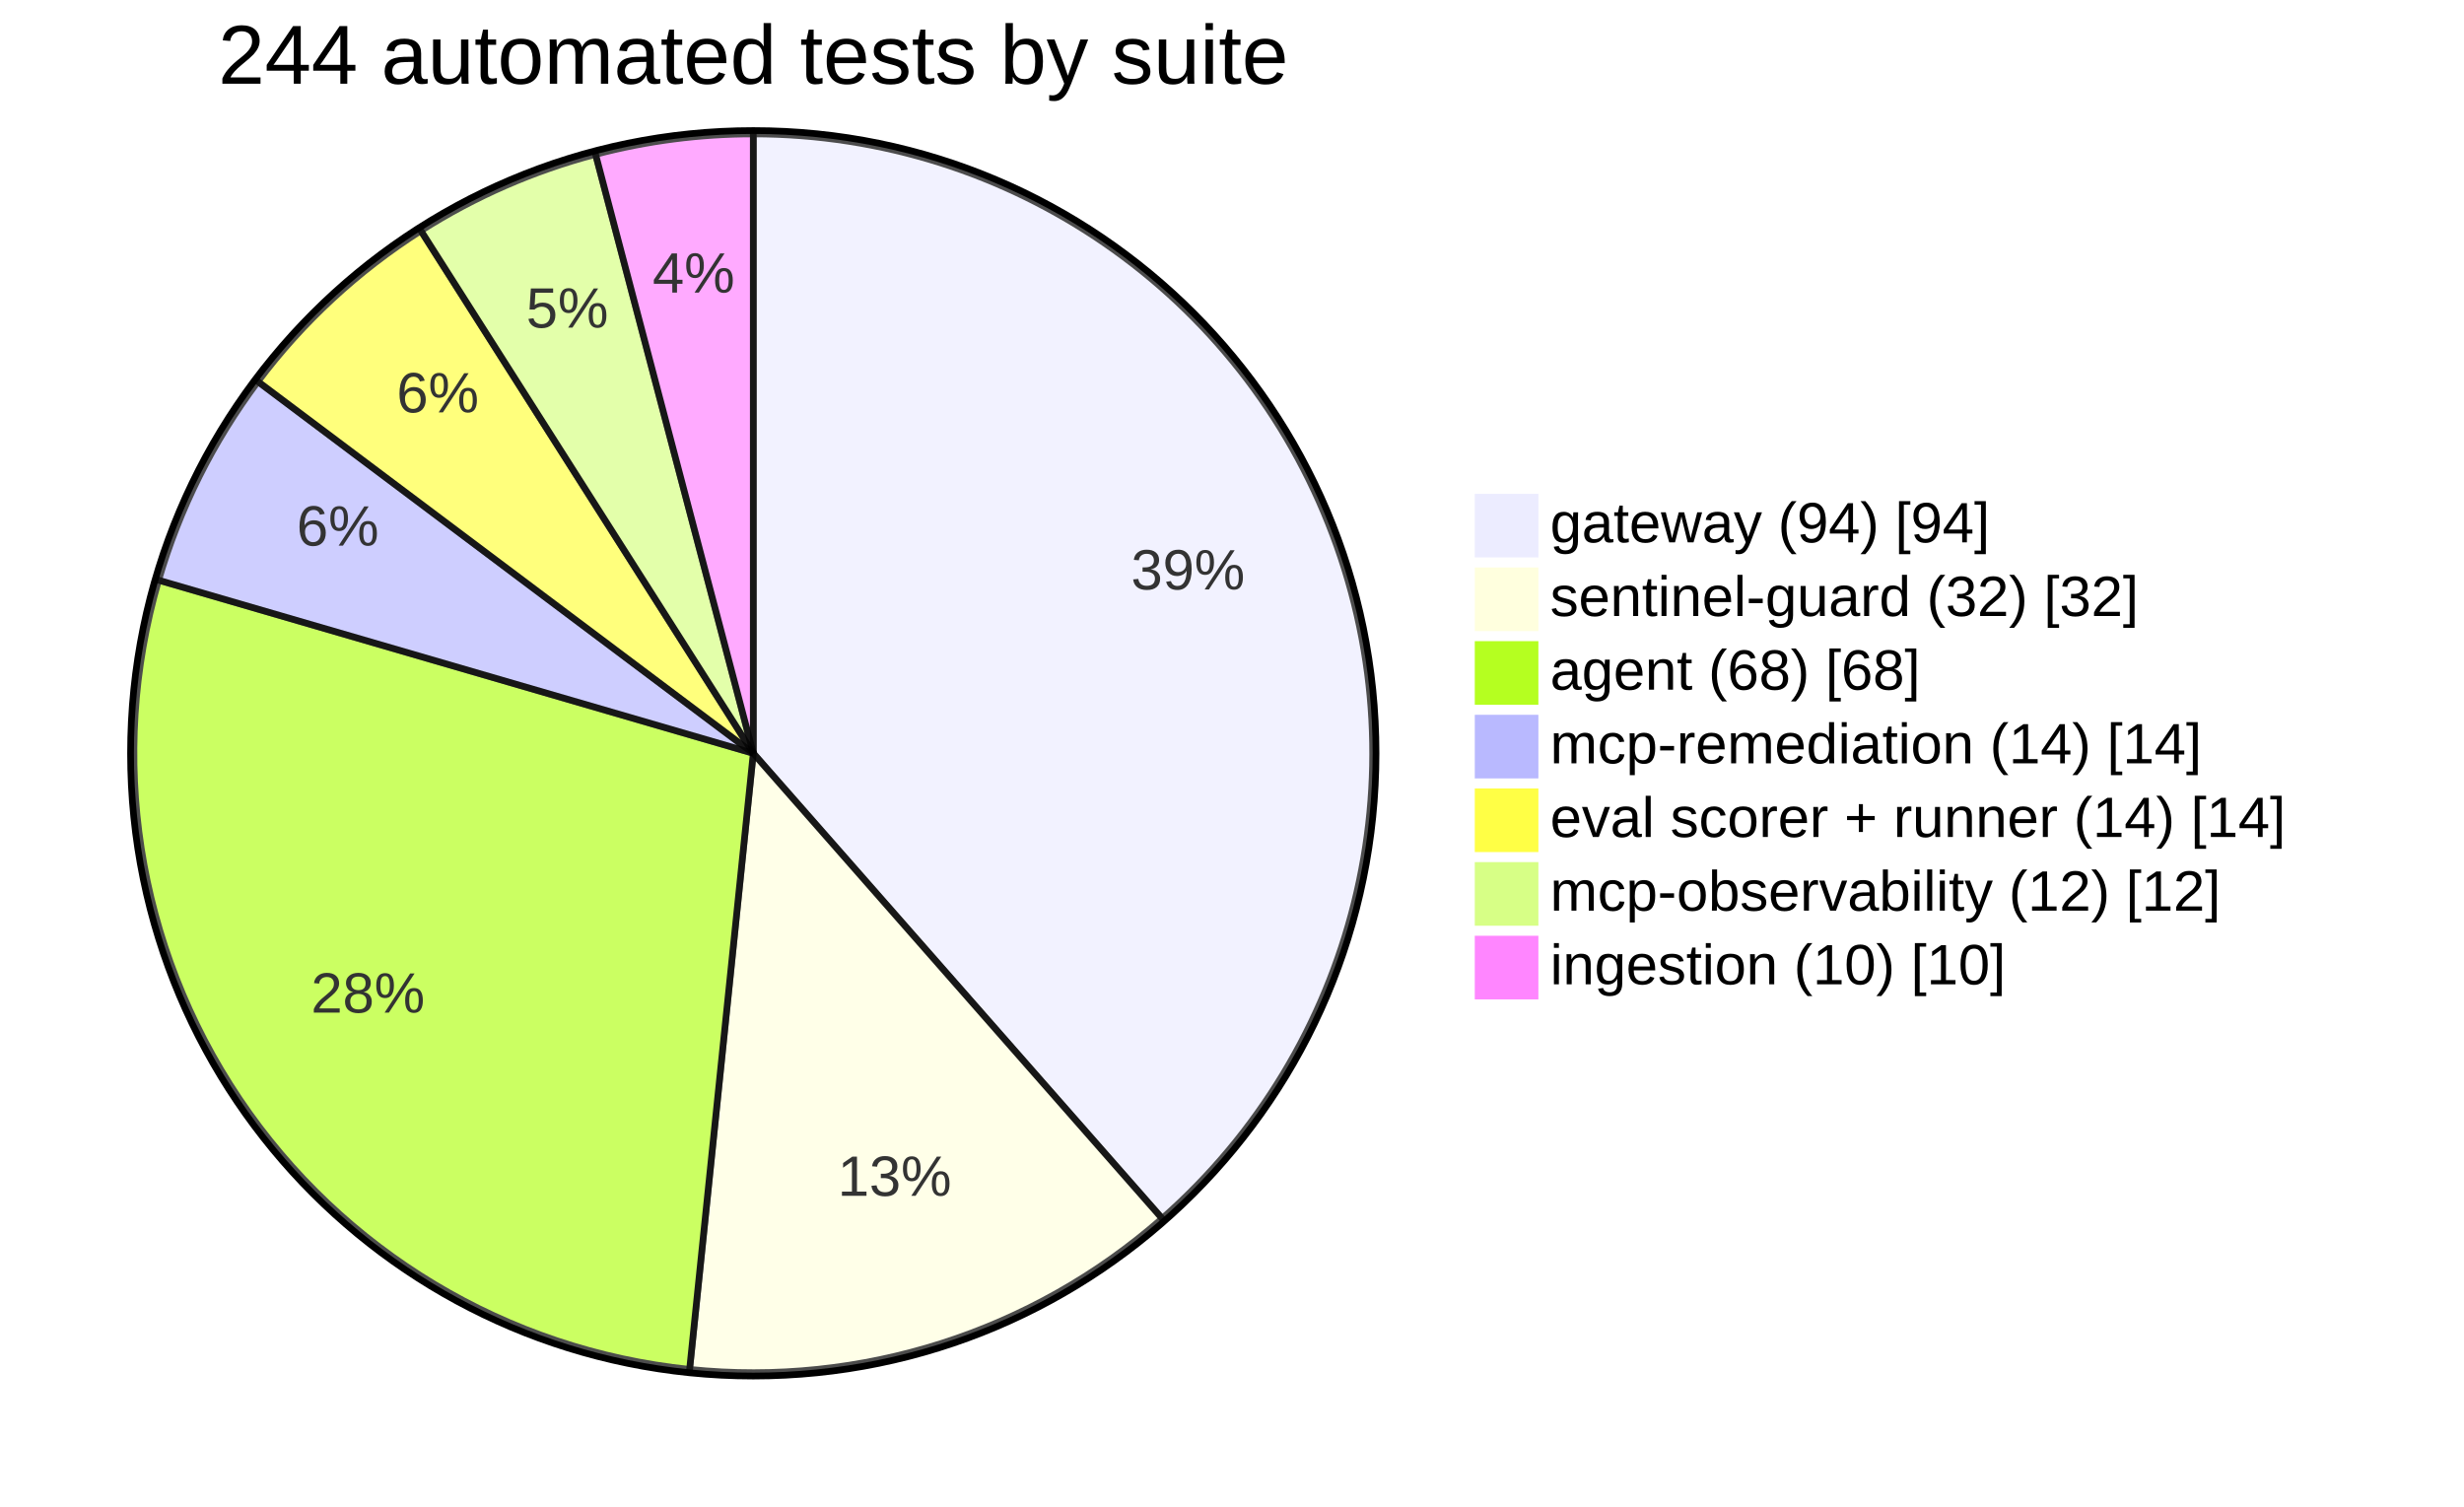
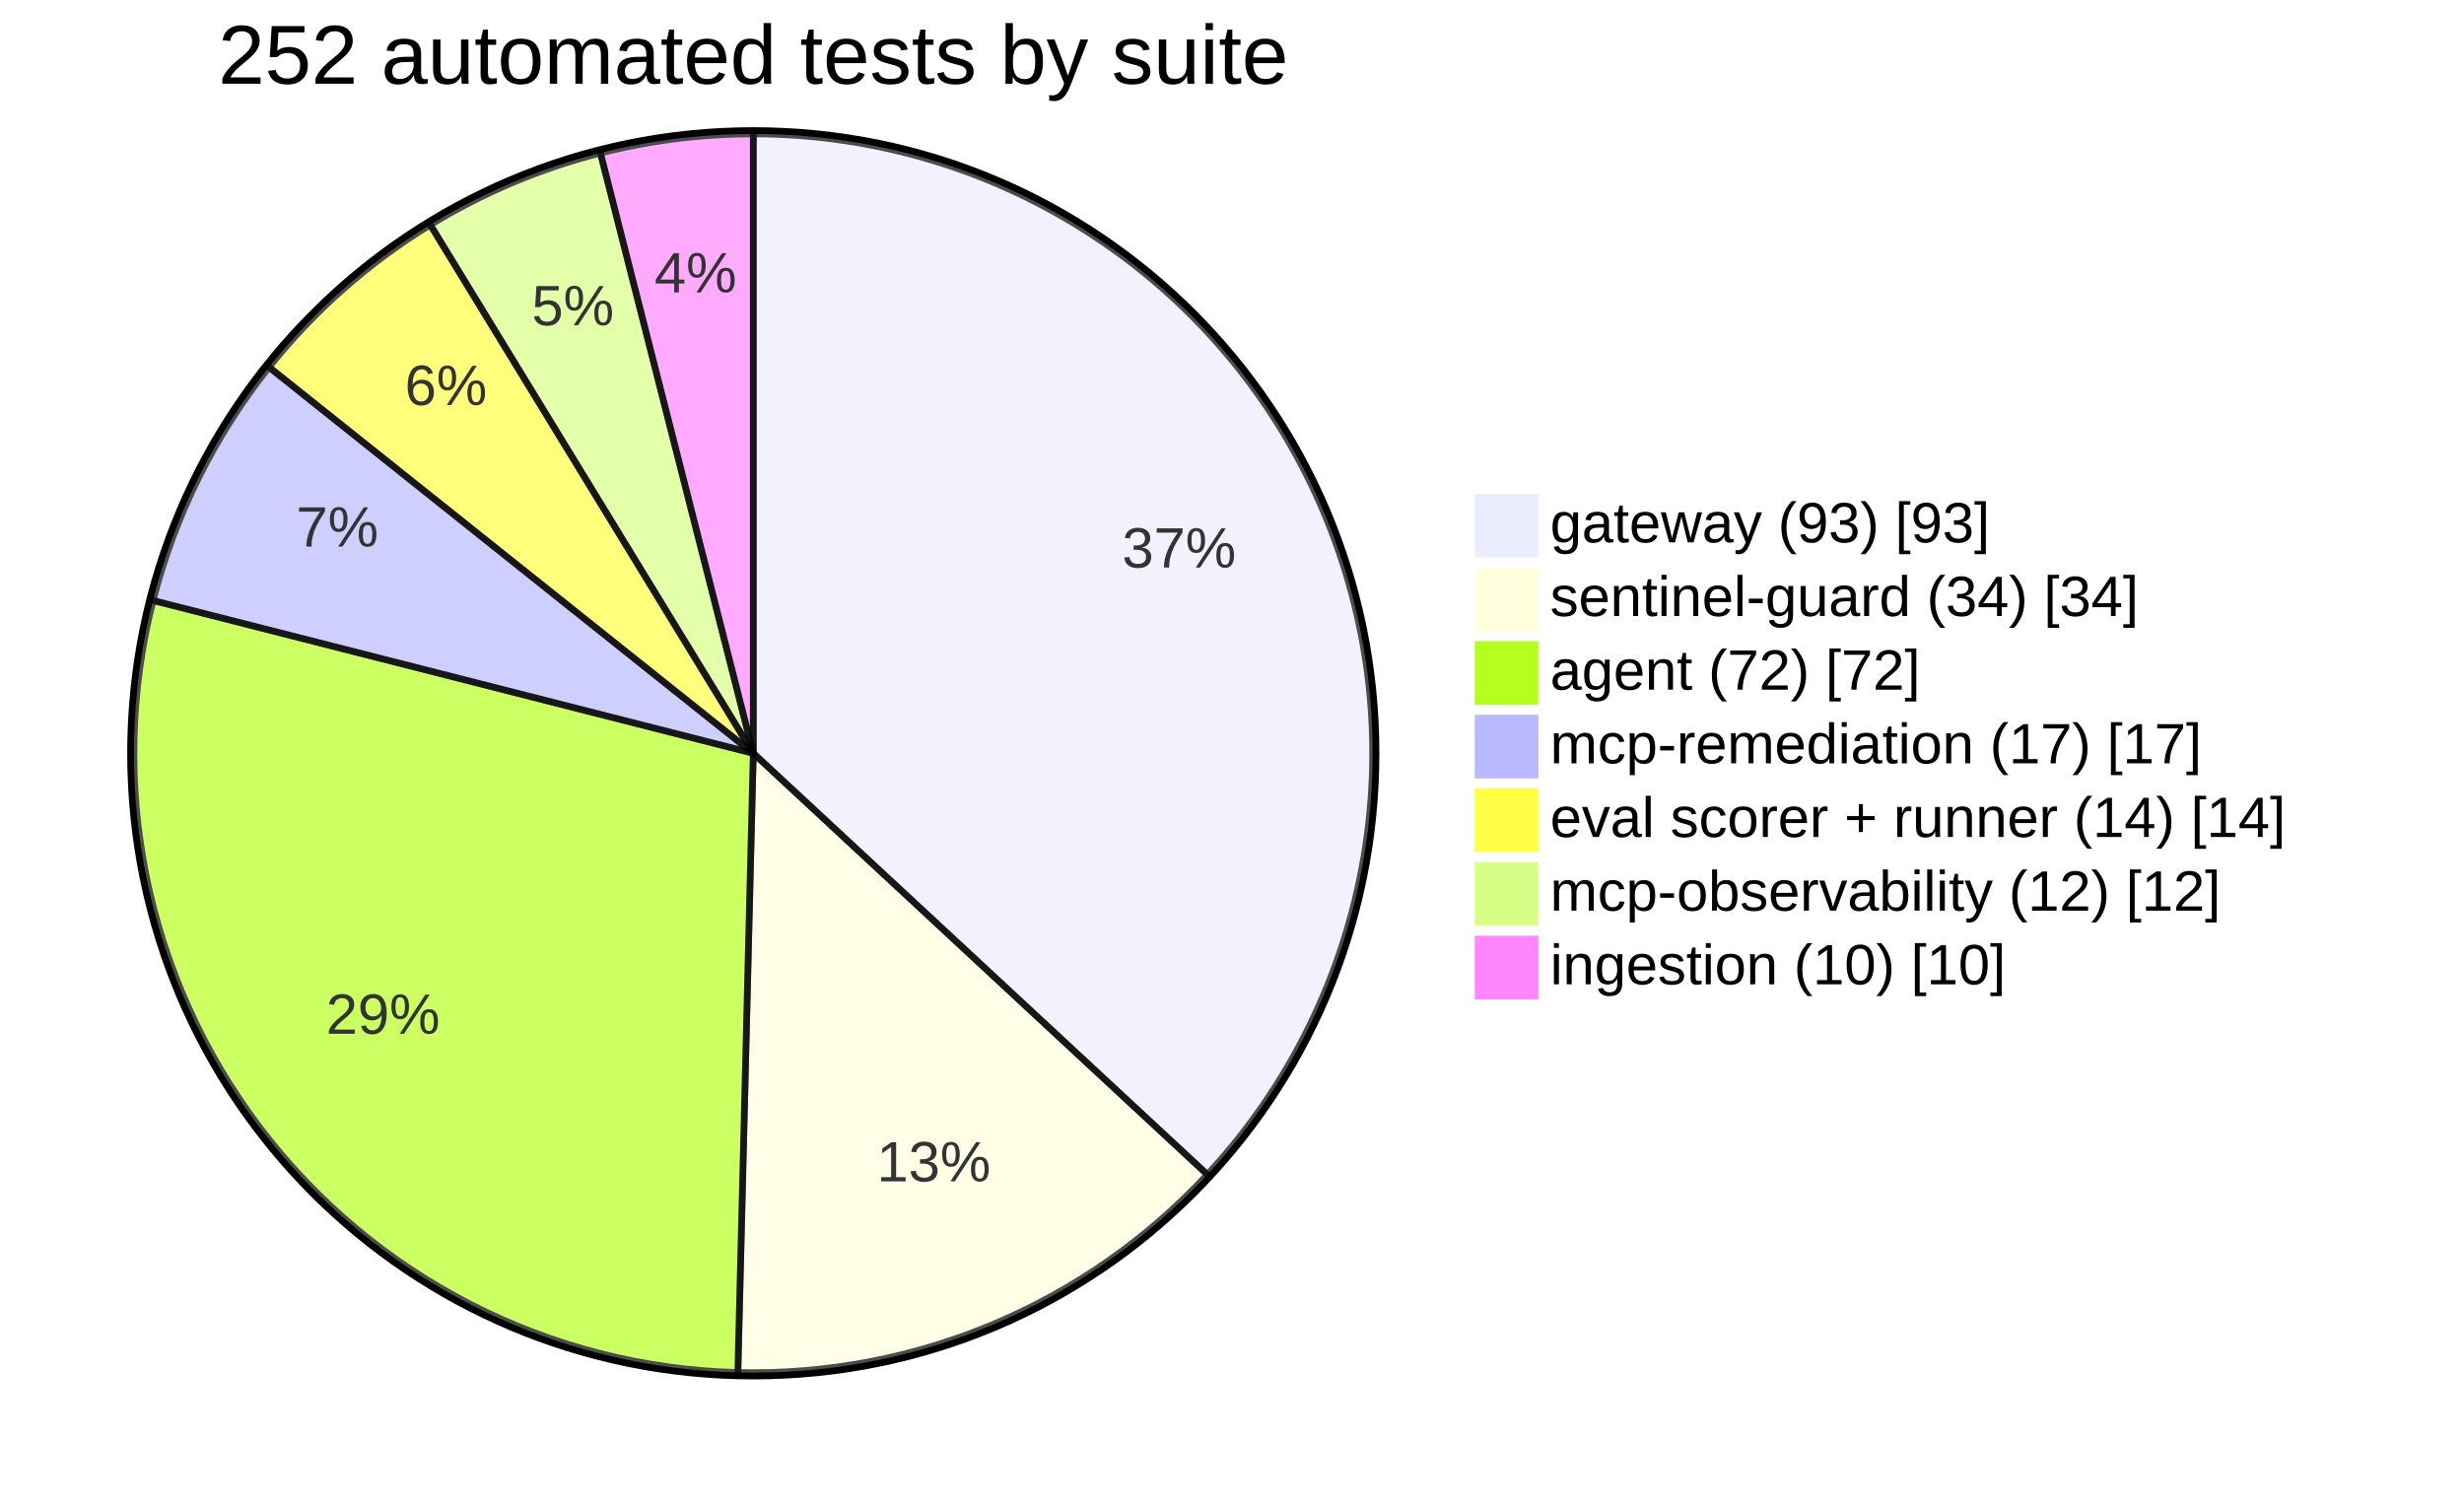
<svg xmlns="http://www.w3.org/2000/svg" id="my-svg" width="100%" viewBox="0 0 735.969 450" style="max-width: 735.969px; background-color: white;" role="graphics-document document" aria-roledescription="pie">
  <style>#my-svg{font-family:"trebuchet ms",verdana,arial,sans-serif;font-size:16px;fill:#333;}@keyframes edge-animation-frame{from{stroke-dashoffset:0;}}@keyframes dash{to{stroke-dashoffset:0;}}#my-svg .edge-animation-slow{stroke-dasharray:9,5!important;stroke-dashoffset:900;animation:dash 50s linear infinite;stroke-linecap:round;}#my-svg .edge-animation-fast{stroke-dasharray:9,5!important;stroke-dashoffset:900;animation:dash 20s linear infinite;stroke-linecap:round;}#my-svg .error-icon{fill:#552222;}#my-svg .error-text{fill:#552222;stroke:#552222;}#my-svg .edge-thickness-normal{stroke-width:1px;}#my-svg .edge-thickness-thick{stroke-width:3.5px;}#my-svg .edge-pattern-solid{stroke-dasharray:0;}#my-svg .edge-thickness-invisible{stroke-width:0;fill:none;}#my-svg .edge-pattern-dashed{stroke-dasharray:3;}#my-svg .edge-pattern-dotted{stroke-dasharray:2;}#my-svg .marker{fill:#333333;stroke:#333333;}#my-svg .marker.cross{stroke:#333333;}#my-svg svg{font-family:"trebuchet ms",verdana,arial,sans-serif;font-size:16px;}#my-svg p{margin:0;}#my-svg .pieCircle{stroke:black;stroke-width:2px;opacity:0.7;}#my-svg .pieCircle.highlighted{scale:1.05;opacity:1;}#my-svg .pieCircle.highlightedOnHover:hover{transition-duration:250ms;scale:1.05;opacity:1;}#my-svg .pieOuterCircle{stroke:black;stroke-width:2px;fill:none;}#my-svg .pieTitleText{text-anchor:middle;font-size:25px;fill:black;font-family:"trebuchet ms",verdana,arial,sans-serif;}#my-svg .slice{font-family:"trebuchet ms",verdana,arial,sans-serif;fill:#333;font-size:17px;}#my-svg .legend text{fill:black;font-family:"trebuchet ms",verdana,arial,sans-serif;font-size:17px;}#my-svg .node .neo-node{stroke:#9370DB;}#my-svg [data-look="neo"].node rect,#my-svg [data-look="neo"].cluster rect,#my-svg [data-look="neo"].node polygon{stroke:#9370DB;filter:drop-shadow(1px 2px 2px rgba(185, 185, 185, 1));}#my-svg [data-look="neo"].swimlane.cluster rect{filter:none;}#my-svg [data-look="neo"].node path{stroke:#9370DB;stroke-width:1px;}#my-svg [data-look="neo"].node .outer-path{filter:drop-shadow(1px 2px 2px rgba(185, 185, 185, 1));}#my-svg [data-look="neo"].node .neo-line path{stroke:#9370DB;filter:none;}#my-svg [data-look="neo"].node circle{stroke:#9370DB;filter:drop-shadow(1px 2px 2px rgba(185, 185, 185, 1));}#my-svg [data-look="neo"].node circle .state-start{fill:#000000;}#my-svg [data-look="neo"].icon-shape .icon{fill:#9370DB;filter:drop-shadow(1px 2px 2px rgba(185, 185, 185, 1));}#my-svg [data-look="neo"].icon-shape .icon-neo path{stroke:#9370DB;filter:drop-shadow(1px 2px 2px rgba(185, 185, 185, 1));}#my-svg :root{--mermaid-font-family:"trebuchet ms",verdana,arial,sans-serif;}</style>
  <g />
  <g transform="translate(225,225)">
    <g>
      <circle cx="0" cy="0" r="186" class="pieOuterCircle" />
-       <path d="M0,-185A185,185,0,0,1,122.128,138.959L0,0Z" fill="#ECECFF" class="pieCircle" />
-       <path d="M122.128,138.959A185,185,0,0,1,-19.022,184.019L0,0Z" fill="#ffffde" class="pieCircle" />
-       <path d="M-19.022,184.019A185,185,0,0,1,-177.628,-51.705L0,0Z" fill="hsl(80, 100%, 56.275%)" class="pieCircle" />
-       <path d="M-177.628,-51.705A185,185,0,0,1,-147.97,-111.04L0,0Z" fill="hsl(240, 100%, 86.275%)" class="pieCircle" />
-       <path d="M-147.97,-111.04A185,185,0,0,1,-99.289,-156.098L0,0Z" fill="hsl(60, 100%, 63.529%)" class="pieCircle" />
-       <path d="M-99.289,-156.098A185,185,0,0,1,-47.114,-178.9L0,0Z" fill="hsl(80, 100%, 76.275%)" class="pieCircle" />
-       <path d="M-47.114,-178.9A185,185,0,0,1,0,-185L0,0Z" fill="hsl(300, 100%, 76.275%)" class="pieCircle" />
-       <text transform="translate(129.8307,-48.94435)" class="slice" style="text-anchor: middle;">39%</text>
-       <text transform="translate(42.19593,132.1782)" class="slice" style="text-anchor: middle;">13%</text>
-       <text transform="translate(-115.1177,77.45632)" class="slice" style="text-anchor: middle;">28%</text>
-       <text transform="translate(-124.1101,-62.03426)" class="slice" style="text-anchor: middle;">6%</text>
-       <text transform="translate(-94.24918,-101.8266)" class="slice" style="text-anchor: middle;">6%</text>
-       <text transform="translate(-55.56298,-127.139)" class="slice" style="text-anchor: middle;">5%</text>
-       <text transform="translate(-17.81527,-137.6015)" class="slice" style="text-anchor: middle;">4%</text>
+       <path d="M0,-185A185,185,0,0,1,135.615,125.832L0,0Z" fill="#ECECFF" class="pieCircle" />
+       <path d="M135.615,125.832A185,185,0,0,1,-4.612,184.942L0,0Z" fill="#ffffde" class="pieCircle" />
+       <path d="M-4.612,184.942A185,185,0,0,1,-179.279,-45.65L0,0Z" fill="hsl(80, 100%, 56.275%)" class="pieCircle" />
+       <path d="M-179.279,-45.65A185,185,0,0,1,-144.639,-115.346L0,0Z" fill="hsl(240, 100%, 86.275%)" class="pieCircle" />
+       <path d="M-144.639,-115.346A185,185,0,0,1,-96.466,-157.859L0,0Z" fill="hsl(60, 100%, 63.529%)" class="pieCircle" />
+       <path d="M-96.466,-157.859A185,185,0,0,1,-45.65,-179.279L0,0Z" fill="hsl(80, 100%, 76.275%)" class="pieCircle" />
+       <path d="M-45.65,-179.279A185,185,0,0,1,0,-185L0,0Z" fill="hsl(300, 100%, 76.275%)" class="pieCircle" />
+       <text transform="translate(127.173,-55.48502)" class="slice" style="text-anchor: middle;">37%</text>
+       <text transform="translate(53.89533,127.8548)" class="slice" style="text-anchor: middle;">13%</text>
+       <text transform="translate(-110.6021,83.77786)" class="slice" style="text-anchor: middle;">29%</text>
+       <text transform="translate(-124.2492,-61.7551)" class="slice" style="text-anchor: middle;">7%</text>
+       <text transform="translate(-91.80891,-104.0321)" class="slice" style="text-anchor: middle;">6%</text>
+       <text transform="translate(-53.89533,-127.8548)" class="slice" style="text-anchor: middle;">5%</text>
+       <text transform="translate(-17.25269,-137.6732)" class="slice" style="text-anchor: middle;">4%</text>
    </g>
-     <text x="0" y="-200" class="pieTitleText">244 automated tests by suite</text>
+     <text x="0" y="-200" class="pieTitleText">252 automated tests by suite</text>
    <g class="legend" transform="translate(216,-77)">
      <rect width="18" height="18" style="fill: rgb(236, 236, 255); stroke: rgb(236, 236, 255);" />
-       <text x="22" y="14">gateway (94) [94]</text>
+       <text x="22" y="14">gateway (93) [93]</text>
    </g>
    <g class="legend" transform="translate(216,-55)">
      <rect width="18" height="18" style="fill: rgb(255, 255, 222); stroke: rgb(255, 255, 222);" />
-       <text x="22" y="14">sentinel-guard (32) [32]</text>
+       <text x="22" y="14">sentinel-guard (34) [34]</text>
    </g>
    <g class="legend" transform="translate(216,-33)">
      <rect width="18" height="18" style="fill: rgb(181, 255, 32); stroke: rgb(181, 255, 32);" />
-       <text x="22" y="14">agent (68) [68]</text>
+       <text x="22" y="14">agent (72) [72]</text>
    </g>
    <g class="legend" transform="translate(216,-11)">
      <rect width="18" height="18" style="fill: rgb(185, 185, 255); stroke: rgb(185, 185, 255);" />
-       <text x="22" y="14">mcp-remediation (14) [14]</text>
+       <text x="22" y="14">mcp-remediation (17) [17]</text>
    </g>
    <g class="legend" transform="translate(216,11)">
      <rect width="18" height="18" style="fill: rgb(255, 255, 69); stroke: rgb(255, 255, 69);" />
      <text x="22" y="14">eval scorer + runner (14) [14]</text>
    </g>
    <g class="legend" transform="translate(216,33)">
      <rect width="18" height="18" style="fill: rgb(215, 255, 134); stroke: rgb(215, 255, 134);" />
      <text x="22" y="14">mcp-observability (12) [12]</text>
    </g>
    <g class="legend" transform="translate(216,55)">
      <rect width="18" height="18" style="fill: rgb(255, 134, 255); stroke: rgb(255, 134, 255);" />
      <text x="22" y="14">ingestion (10) [10]</text>
    </g>
  </g>
</svg>
